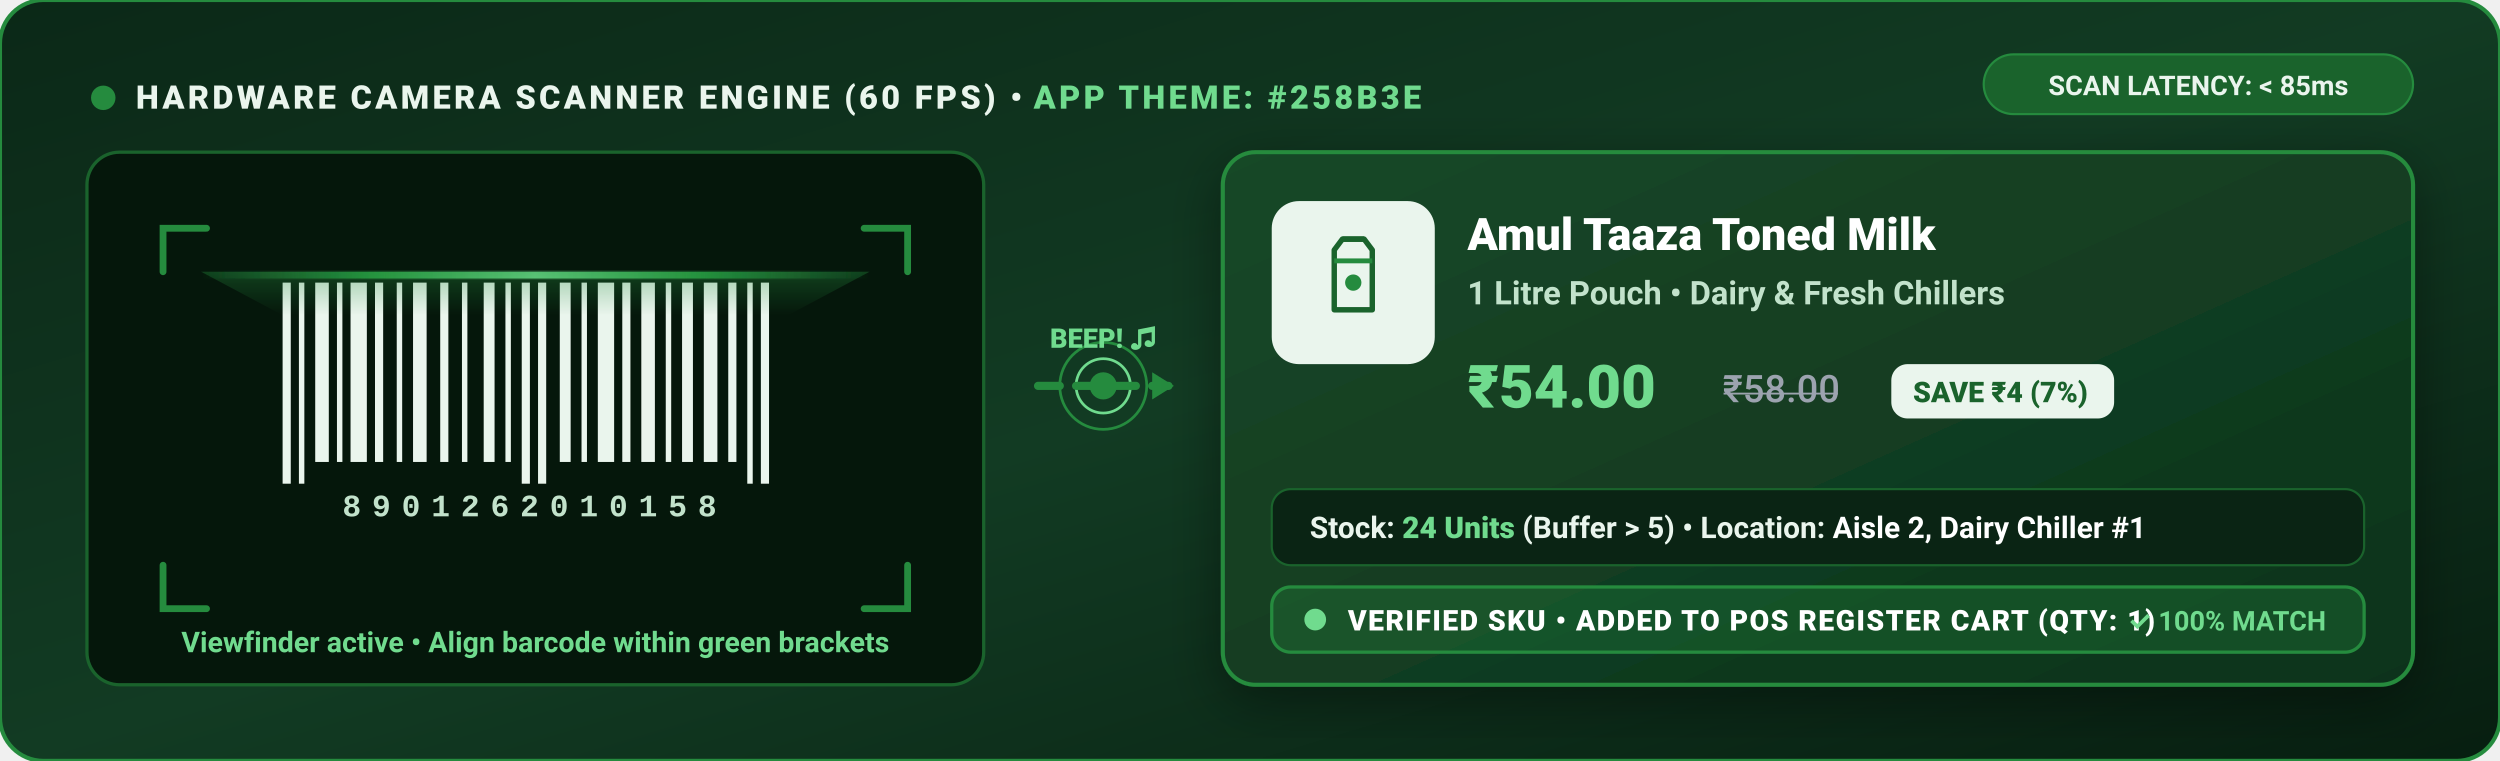
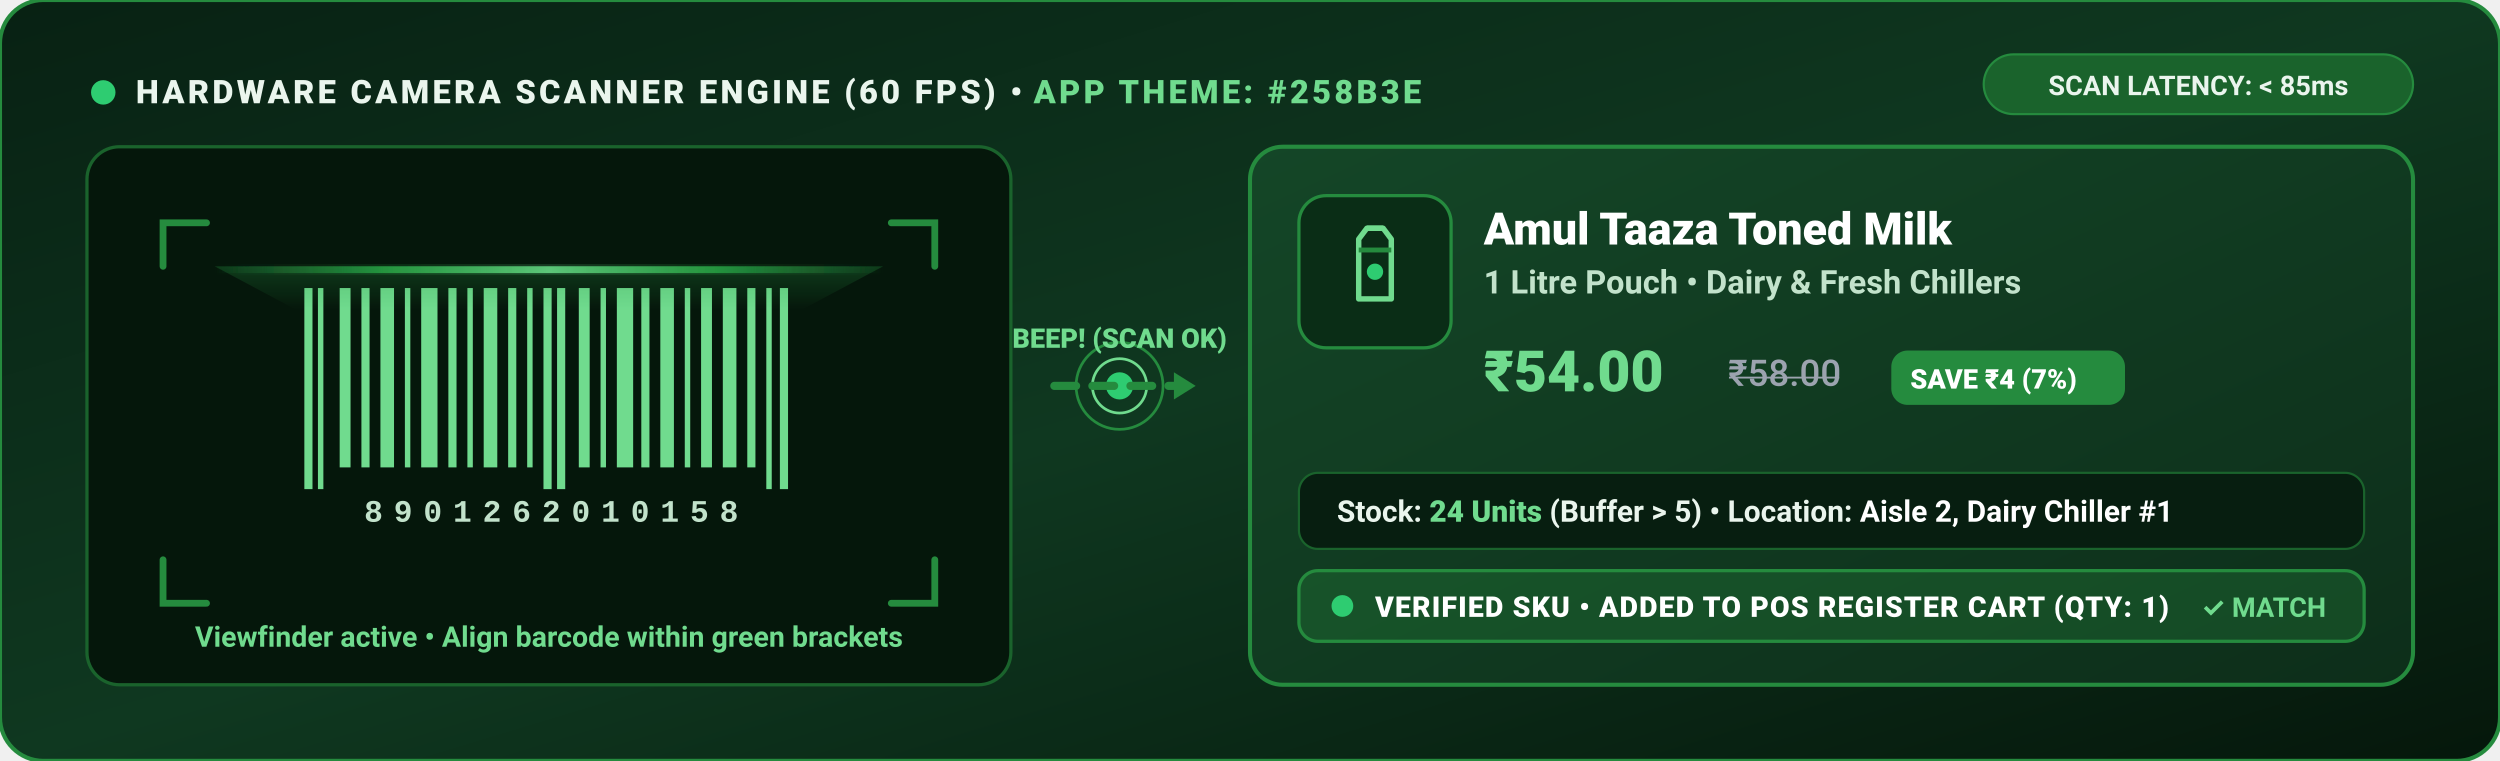
- <svg xmlns="http://www.w3.org/2000/svg" viewBox="0 0 920 280" width="100%" height="auto" preserveAspectRatio="xMidYMid meet" fill="none">
+ <svg xmlns="http://www.w3.org/2000/svg" viewBox="0 0 920 280" width="100%" height="auto" preserveAspectRatio="xMidYMid meet" style="max-width: 100%; height: auto; display: block;" fill="none">
  <defs>
    <linearGradient id="scBgBrand" x1="0%" y1="0%" x2="100%" y2="100%">
-       <stop offset="0%" stop-color="#0B2817" />
-       <stop offset="50%" stop-color="#123B23" />
-       <stop offset="100%" stop-color="#071E10" />
+       <stop offset="0%" stop-color="#082113" />
+       <stop offset="50%" stop-color="#0F3820" />
+       <stop offset="100%" stop-color="#05170B" />
    </linearGradient>
    <linearGradient id="laserGradBrand" x1="0%" y1="0%" x2="100%" y2="0%">
      <stop offset="0%" stop-color="#258B3E" stop-opacity="0" />
      <stop offset="25%" stop-color="#28A745" stop-opacity="0.85" />
      <stop offset="50%" stop-color="#70DB8E" stop-opacity="1" />
      <stop offset="75%" stop-color="#28A745" stop-opacity="0.85" />
      <stop offset="100%" stop-color="#258B3E" stop-opacity="0" />
    </linearGradient>
    <linearGradient id="laserConeBrand" x1="0%" y1="0%" x2="0%" y2="100%">
-       <stop offset="0%" stop-color="#258B3E" stop-opacity="0.35" />
+       <stop offset="0%" stop-color="#258B3E" stop-opacity="0.3" />
      <stop offset="100%" stop-color="#258B3E" stop-opacity="0" />
    </linearGradient>
    <linearGradient id="cardGradBrand" x1="0%" y1="0%" x2="100%" y2="100%">
-       <stop offset="0%" stop-color="#164828" />
-       <stop offset="100%" stop-color="#0E331B" />
+       <stop offset="0%" stop-color="#144627" />
+       <stop offset="100%" stop-color="#0D2E1A" />
    </linearGradient>
    <filter id="laserGlowBrand" x="-20%" y="-20%" width="140%" height="140%">
      <feGaussianBlur stdDeviation="3" result="blur" />
      <feComposite in="SourceGraphic" in2="blur" operator="over" />
    </filter>
-     <filter id="cardGlowBrand" x="-10%" y="-10%" width="120%" height="120%">
-       <feDropShadow dx="0" dy="6" stdDeviation="10" flood-color="#000000" flood-opacity="0.4" />
-     </filter>
    <style>
      .laser-sweep-beam {
        animation: animLaserSweep 2.4s infinite ease-in-out;
-       }
-       .reticle-corner-brand {
-         animation: animReticlePulse 2.4s infinite ease-in-out;
      }
      .transfer-stream-pulse {
        stroke-dasharray: 8 6;
        animation: animTransferDash 1.4s linear infinite;
      }
      .beep-wave-1 {
        animation: animBeepWave 2.4s infinite ease-out 1.2s;
      }
      .beep-wave-2 {
        animation: animBeepWave 2.4s infinite ease-out 1.4s;
      }
      .card-verified-glow {
        animation: animCardBorderPulse 2.4s infinite ease-in-out;
      }
+       .camera-lens-dot {
+         animation: animCameraPulse 1.6s infinite ease-in-out;
+       }

      @keyframes animLaserSweep {
-         0% { transform: translateY(0px); opacity: 0.3; }
+         0% { opacity: 0.3; }
        45% { opacity: 1; }
-         55% { transform: translateY(80px); opacity: 1; }
+         55% { opacity: 1; }
        90% { opacity: 0.8; }
-         100% { transform: translateY(0px); opacity: 0.3; }
-       }
-       @keyframes animReticlePulse {
-         0%, 100% { stroke: #258B3E; stroke-width: 2.5; }
-         50% { stroke: #70DB8E; stroke-width: 3.5; }
+         100% { opacity: 0.3; }
      }
      @keyframes animTransferDash {
        to { stroke-dashoffset: -28; }
      }
      @keyframes animBeepWave {
        0% { r: 6px; opacity: 0.9; stroke-width: 2; }
        100% { r: 24px; opacity: 0; stroke-width: 0.5; }
      }
      @keyframes animCardBorderPulse {
-         0%, 40% { stroke: #258B3E; }
-         55% { stroke: #70DB8E; }
-         70%, 100% { stroke: #258B3E; }
+         0%, 40% { stroke: #258B3E; stroke-width: 1.5; }
+         55% { stroke: #70DB8E; stroke-width: 2.2; }
+         70%, 100% { stroke: #258B3E; stroke-width: 1.5; }
+       }
+       @keyframes animCameraPulse {
+         0%, 100% { opacity: 1; }
+         50% { opacity: 0.35; }
      }
    </style>
  </defs>
  <rect width="920" height="280" rx="16" fill="url(#scBgBrand)" stroke="#258B3E" stroke-width="1.5" />
-   <g transform="translate(32, 30)">
-     <circle cx="6" cy="6" r="4.5" fill="#258B3E" />
+   <g transform="translate(32, 28)">
+     <circle class="camera-lens-dot" cx="6" cy="6" r="4.5" fill="#2ECC71" />
    <text x="18" y="10" font-family="-apple-system, BlinkMacSystemFont, 'Segoe UI', Roboto, sans-serif" font-size="12" font-weight="800" fill="#EAF5ED" letter-spacing="1.2">
      HARDWARE CAMERA SCANNER ENGINE (60 FPS) • <tspan fill="#70DB8E">APP THEME: #258B3E</tspan>
    </text>
  </g>
  <g transform="translate(730, 20)">
    <rect width="158" height="22" rx="11" fill="#1A632C" stroke="#258B3E" stroke-width="0.8" />
    <text x="79" y="15" text-anchor="middle" font-family="-apple-system, BlinkMacSystemFont, 'Segoe UI', Roboto, sans-serif" font-size="10" font-weight="700" fill="#EAF5ED">
      SCAN LATENCY: &lt; 85ms
    </text>
  </g>
-   <g transform="translate(32, 56)">
-     <rect width="330" height="196" rx="12" fill="#05170B" stroke="#1A632C" stroke-width="1.2" />
-     <path class="reticle-corner-brand" d="M 28 44 L 28 28 L 44 28" stroke="#258B3E" stroke-width="2.5" fill="none" stroke-linecap="round" />
-     <path class="reticle-corner-brand" d="M 286 28 L 302 28 L 302 44" stroke="#258B3E" stroke-width="2.5" fill="none" stroke-linecap="round" />
-     <path class="reticle-corner-brand" d="M 28 152 L 28 168 L 44 168" stroke="#258B3E" stroke-width="2.5" fill="none" stroke-linecap="round" />
-     <path class="reticle-corner-brand" d="M 286 168 L 302 168 L 302 152" stroke="#258B3E" stroke-width="2.5" fill="none" stroke-linecap="round" />
-     <g transform="translate(72, 48)" fill="#EAF5ED">
+   <g transform="translate(32, 54)">
+     <rect width="340" height="198" rx="12" fill="#05170B" stroke="#1A632C" stroke-width="1.2" />
+     <path d="M 28 44 L 28 28 L 44 28" stroke="#258B3E" stroke-width="2.5" fill="none" stroke-linecap="round" />
+     <path d="M 296 28 L 312 28 L 312 44" stroke="#258B3E" stroke-width="2.5" fill="none" stroke-linecap="round" />
+     <path d="M 28 152 L 28 168 L 44 168" stroke="#258B3E" stroke-width="2.5" fill="none" stroke-linecap="round" />
+     <path d="M 296 168 L 312 168 L 312 152" stroke="#258B3E" stroke-width="2.5" fill="none" stroke-linecap="round" />
+     <g transform="translate(80, 52)" fill="#70DB8E">
      <rect x="0" y="0" width="3" height="74" />
-       <rect x="6" y="0" width="2" height="74" />
-       <rect x="12" y="0" width="5" height="66" />
-       <rect x="20" y="0" width="2" height="66" />
-       <rect x="25" y="0" width="6" height="66" />
-       <rect x="34" y="0" width="3" height="66" />
-       <rect x="42" y="0" width="2" height="66" />
-       <rect x="48" y="0" width="5" height="66" />
-       <rect x="58" y="0" width="3" height="66" />
-       <rect x="66" y="0" width="2" height="66" />
-       <rect x="74" y="0" width="4" height="66" />
+       <rect x="5" y="0" width="2" height="74" />
+       <rect x="13" y="0" width="4" height="66" />
+       <rect x="21" y="0" width="3" height="66" />
+       <rect x="28" y="0" width="5" height="66" />
+       <rect x="37" y="0" width="2" height="66" />
+       <rect x="43" y="0" width="6" height="66" />
+       <rect x="53" y="0" width="3" height="66" />
+       <rect x="60" y="0" width="2" height="66" />
+       <rect x="66" y="0" width="5" height="66" />
+       <rect x="75" y="0" width="3" height="66" />
      <rect x="82" y="0" width="2" height="66" />
      <rect x="88" y="0" width="3" height="74" />
-       <rect x="94" y="0" width="3" height="74" />
-       <rect x="102" y="0" width="4" height="66" />
-       <rect x="110" y="0" width="2" height="66" />
-       <rect x="116" y="0" width="6" height="66" />
-       <rect x="125" y="0" width="3" height="66" />
-       <rect x="132" y="0" width="5" height="66" />
-       <rect x="141" y="0" width="2" height="66" />
-       <rect x="147" y="0" width="4" height="66" />
-       <rect x="155" y="0" width="5" height="66" />
-       <rect x="164" y="0" width="3" height="66" />
-       <rect x="171" y="0" width="2" height="74" />
-       <rect x="176" y="0" width="3" height="74" />
+       <rect x="93" y="0" width="3" height="74" />
+       <rect x="101" y="0" width="4" height="66" />
+       <rect x="109" y="0" width="2" height="66" />
+       <rect x="115" y="0" width="6" height="66" />
+       <rect x="124" y="0" width="3" height="66" />
+       <rect x="131" y="0" width="5" height="66" />
+       <rect x="140" y="0" width="2" height="66" />
+       <rect x="146" y="0" width="4" height="66" />
+       <rect x="154" y="0" width="5" height="66" />
+       <rect x="163" y="0" width="3" height="66" />
+       <rect x="170" y="0" width="2" height="74" />
+       <rect x="175" y="0" width="3" height="74" />
      <text x="22" y="86" font-family="'Courier New', Courier, monospace" font-size="11.5" font-weight="800" fill="#C2E2CB" letter-spacing="4">
        8901262010158
      </text>
    </g>
-     <g class="laser-sweep-beam" transform="translate(42, 44)">
-       <rect x="0" y="0" width="246" height="2.5" fill="url(#laserGradBrand)" filter="url(#laserGlowBrand)" />
-       <polygon points="0,0 246,0 216,16 30,16" fill="url(#laserConeBrand)" />
+     <g transform="translate(47, 44)">
+       <g class="laser-sweep-beam">
+         <animateTransform attributeName="transform" type="translate" values="0 0; 0 75; 0 0" keyTimes="0; 0.5; 1" dur="2.4s" repeatCount="indefinite" />
+         <animate attributeName="opacity" values="0.3; 1; 1; 0.3" keyTimes="0; 0.45; 0.9; 1" dur="2.4s" repeatCount="indefinite" />
+         <rect x="0" y="0" width="246" height="2.5" fill="url(#laserGradBrand)" filter="url(#laserGlowBrand)" />
+         <polygon points="0,0 246,0 216,16 30,16" fill="url(#laserConeBrand)" />
+       </g>
    </g>
-     <text x="165" y="184" text-anchor="middle" font-family="-apple-system, BlinkMacSystemFont, 'Segoe UI', Roboto, sans-serif" font-size="10.5" font-weight="600" fill="#70DB8E">
+     <text x="170" y="184" text-anchor="middle" font-family="-apple-system, BlinkMacSystemFont, 'Segoe UI', Roboto, sans-serif" font-size="10.5" font-weight="600" fill="#70DB8E">
      Viewfinder active • Align barcode within green brackets
    </text>
  </g>
-   <g transform="translate(382, 142)">
-     <circle class="beep-wave-1" cx="24" cy="0" r="10" stroke="#70DB8E" fill="none" />
-     <circle class="beep-wave-2" cx="24" cy="0" r="16" stroke="#258B3E" fill="none" />
-     <circle cx="24" cy="0" r="5" fill="#258B3E" />
+   <g transform="translate(388, 142)">
+     <circle class="beep-wave-1" cx="24" cy="0" r="10" stroke="#70DB8E" fill="none">
+       <animate attributeName="r" values="6; 24" dur="2.4s" begin="1.2s" repeatCount="indefinite" />
+       <animate attributeName="opacity" values="0.9; 0" dur="2.4s" begin="1.2s" repeatCount="indefinite" />
+     </circle>
+     <circle class="beep-wave-2" cx="24" cy="0" r="16" stroke="#258B3E" fill="none">
+       <animate attributeName="r" values="6; 24" dur="2.4s" begin="1.4s" repeatCount="indefinite" />
+       <animate attributeName="opacity" values="0.9; 0" dur="2.4s" begin="1.4s" repeatCount="indefinite" />
+     </circle>
+     <circle cx="24" cy="0" r="5" fill="#2ECC71" />
    <line class="transfer-stream-pulse" x1="0" y1="0" x2="48" y2="0" stroke="#258B3E" stroke-width="3" stroke-linecap="round" />
-     <polygon points="50,0 42,-5 42,5" fill="#258B3E" />
+     <polygon points="52,0 44,-5 44,5" fill="#258B3E" />
    <text x="24" y="-14" text-anchor="middle" font-family="-apple-system, BlinkMacSystemFont, 'Segoe UI', Roboto, sans-serif" font-size="10" font-weight="800" fill="#70DB8E">
-       BEEP! ♫
+       BEEP! (SCAN OK)
    </text>
  </g>
-   <g transform="translate(450, 56)">
-     <rect class="card-verified-glow" width="438" height="196" rx="12" fill="url(#cardGradBrand)" stroke="#258B3E" stroke-width="1.5" filter="url(#cardGlowBrand)" />
-     <rect x="18" y="18" width="60" height="60" rx="10" fill="#EAF5ED" />
-     <g transform="translate(32, 28)">
-       <path d="M12 4h8l3 4v22H9V8l3-4z" stroke="#1A632C" stroke-width="2" fill="none" stroke-linejoin="round" />
-       <line x1="12" y1="4" x2="20" y2="4" stroke="#1A632C" stroke-width="2" />
-       <line x1="9" y1="12" x2="23" y2="12" stroke="#258B3E" stroke-width="1.8" />
-       <circle cx="16" cy="20" r="3" fill="#258B3E" />
+   <g transform="translate(460, 54)">
+     <rect class="card-verified-glow" width="428" height="198" rx="12" fill="url(#cardGradBrand)" stroke="#258B3E" stroke-width="1.5" />
+     <rect x="18" y="18" width="56" height="56" rx="10" fill="#0A2D16" stroke="#258B3E" stroke-width="1.2" />
+     <g transform="translate(31, 26)">
+       <path d="M12 4h6l3 4v22H9V8l3-4z" stroke="#70DB8E" stroke-width="2" fill="none" stroke-linejoin="round" />
+       <line x1="12" y1="4" x2="18" y2="4" stroke="#70DB8E" stroke-width="2" />
+       <line x1="9" y1="12" x2="21" y2="12" stroke="#258B3E" stroke-width="1.8" />
+       <circle cx="15" cy="20" r="3" fill="#2ECC71" />
    </g>
-     <text x="90" y="36" font-family="-apple-system, BlinkMacSystemFont, 'Segoe UI', Roboto, sans-serif" font-size="16.5" font-weight="800" fill="#FFFFFF">
+     <text x="86" y="36" font-family="-apple-system, BlinkMacSystemFont, 'Segoe UI', Roboto, sans-serif" font-size="16.5" font-weight="800" fill="#FFFFFF">
      Amul Taaza Toned Milk
    </text>
-     <text x="90" y="56" font-family="-apple-system, BlinkMacSystemFont, 'Segoe UI', Roboto, sans-serif" font-size="12" font-weight="600" fill="#C2E2CB">
+     <text x="86" y="54" font-family="-apple-system, BlinkMacSystemFont, 'Segoe UI', Roboto, sans-serif" font-size="12" font-weight="600" fill="#C2E2CB">
      1 Litre Pouch • Dairy &amp; Fresh Chillers
    </text>
-     <g transform="translate(90, 72)">
-       <text x="0" y="22" font-family="-apple-system, BlinkMacSystemFont, 'Segoe UI', Roboto, sans-serif" font-size="22" font-weight="900" fill="#70DB8E">
+     <g transform="translate(86, 70)">
+       <text x="0" y="20" font-family="-apple-system, BlinkMacSystemFont, 'Segoe UI', Roboto, sans-serif" font-size="21" font-weight="900" fill="#70DB8E">
        ₹54.00
      </text>
-       <text x="94" y="20" font-family="-apple-system, BlinkMacSystemFont, 'Segoe UI', Roboto, sans-serif" font-size="14" font-weight="500" fill="#9CA3AF" text-decoration="line-through">
+       <text x="90" y="18" font-family="-apple-system, BlinkMacSystemFont, 'Segoe UI', Roboto, sans-serif" font-size="13.5" font-weight="500" fill="#9CA3AF" text-decoration="line-through">
        ₹58.00
      </text>
-       <rect x="156" y="6" width="82" height="20" rx="6" fill="#EAF5ED" />
-       <text x="164" y="20" font-family="-apple-system, BlinkMacSystemFont, 'Segoe UI', Roboto, sans-serif" font-size="10.5" font-weight="800" fill="#1A632C">
+       <rect x="150" y="5" width="86" height="20" rx="6" fill="#258B3E" />
+       <text x="157" y="19" font-family="-apple-system, BlinkMacSystemFont, 'Segoe UI', Roboto, sans-serif" font-size="10" font-weight="800" fill="#FFFFFF">
        SAVE ₹4 (7%)
      </text>
    </g>
-     <g transform="translate(18, 124)">
-       <rect width="402" height="28" rx="7" fill="#0A2414" stroke="#1A632C" stroke-width="0.8" />
+     <g transform="translate(18, 120)">
+       <rect width="392" height="28" rx="7" fill="#071E10" stroke="#1A632C" stroke-width="0.8" />
      <text x="14" y="18" font-family="-apple-system, BlinkMacSystemFont, 'Segoe UI', Roboto, sans-serif" font-size="11" font-weight="600" fill="#EAF5ED">
        Stock: <tspan fill="#70DB8E" font-weight="800">24 Units</tspan> (Buffer &gt; 5) • Location: <tspan fill="#FFFFFF">Aisle 2, Dairy Chiller #1</tspan>
      </text>
    </g>
-     <g transform="translate(18, 160)">
-       <rect width="402" height="24" rx="7" fill="#258B3E" fill-opacity="0.3" stroke="#258B3E" stroke-width="1.2" />
-       <circle cx="16" cy="12" r="4" fill="#70DB8E" />
-       <text x="28" y="16" font-family="-apple-system, BlinkMacSystemFont, 'Segoe UI', Roboto, sans-serif" font-size="10.5" font-weight="800" fill="#FFFFFF" letter-spacing="0.5">
+     <g transform="translate(18, 156)">
+       <rect width="392" height="26" rx="7" fill="#258B3E" fill-opacity="0.3" stroke="#258B3E" stroke-width="1.2" />
+       <circle cx="16" cy="13" r="4" fill="#2ECC71" />
+       <text x="28" y="17" font-family="-apple-system, BlinkMacSystemFont, 'Segoe UI', Roboto, sans-serif" font-size="10.5" font-weight="800" fill="#FFFFFF" letter-spacing="0.4">
        VERIFIED SKU • ADDED TO POS REGISTER CART (QTY: 1)
      </text>
-       <text x="388" y="16" text-anchor="end" font-family="-apple-system, BlinkMacSystemFont, 'Segoe UI', Roboto, sans-serif" font-size="10" font-weight="700" fill="#70DB8E">
-         ✓ 100% MATCH
+       <text x="378" y="17" text-anchor="end" font-family="-apple-system, BlinkMacSystemFont, 'Segoe UI', Roboto, sans-serif" font-size="10" font-weight="700" fill="#70DB8E">
+         ✓ MATCH
      </text>
    </g>
  </g>
</svg>
